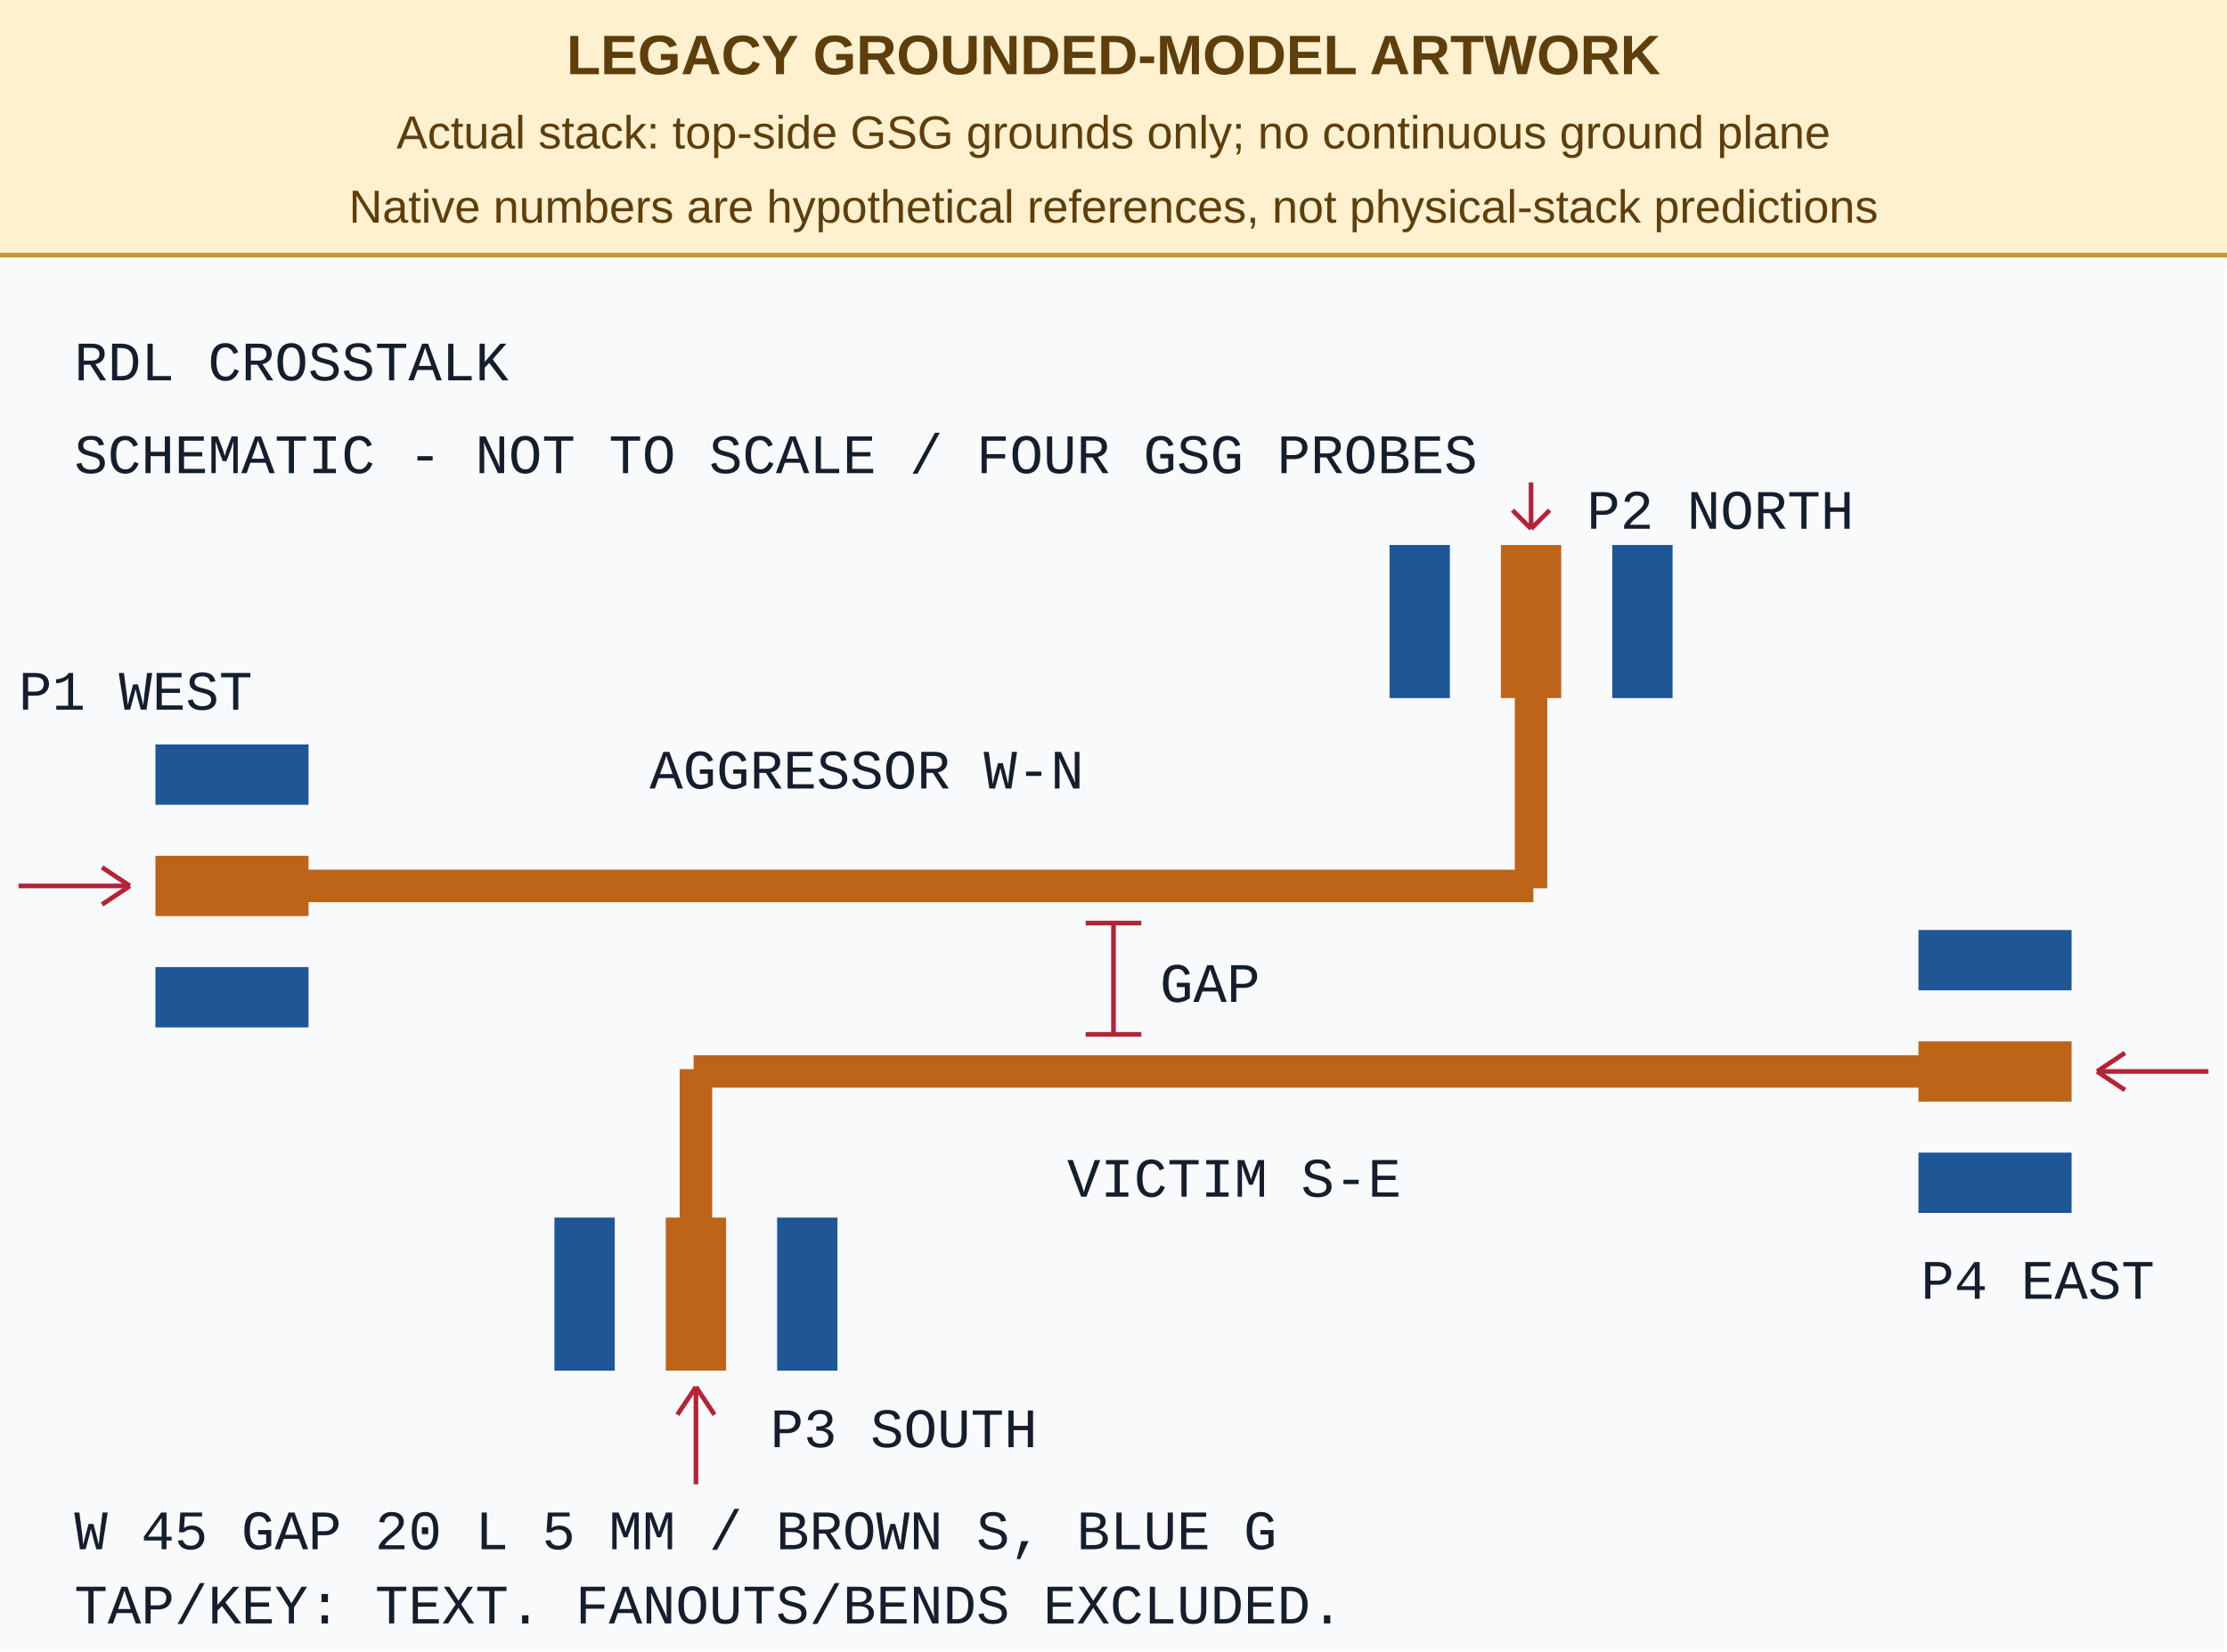
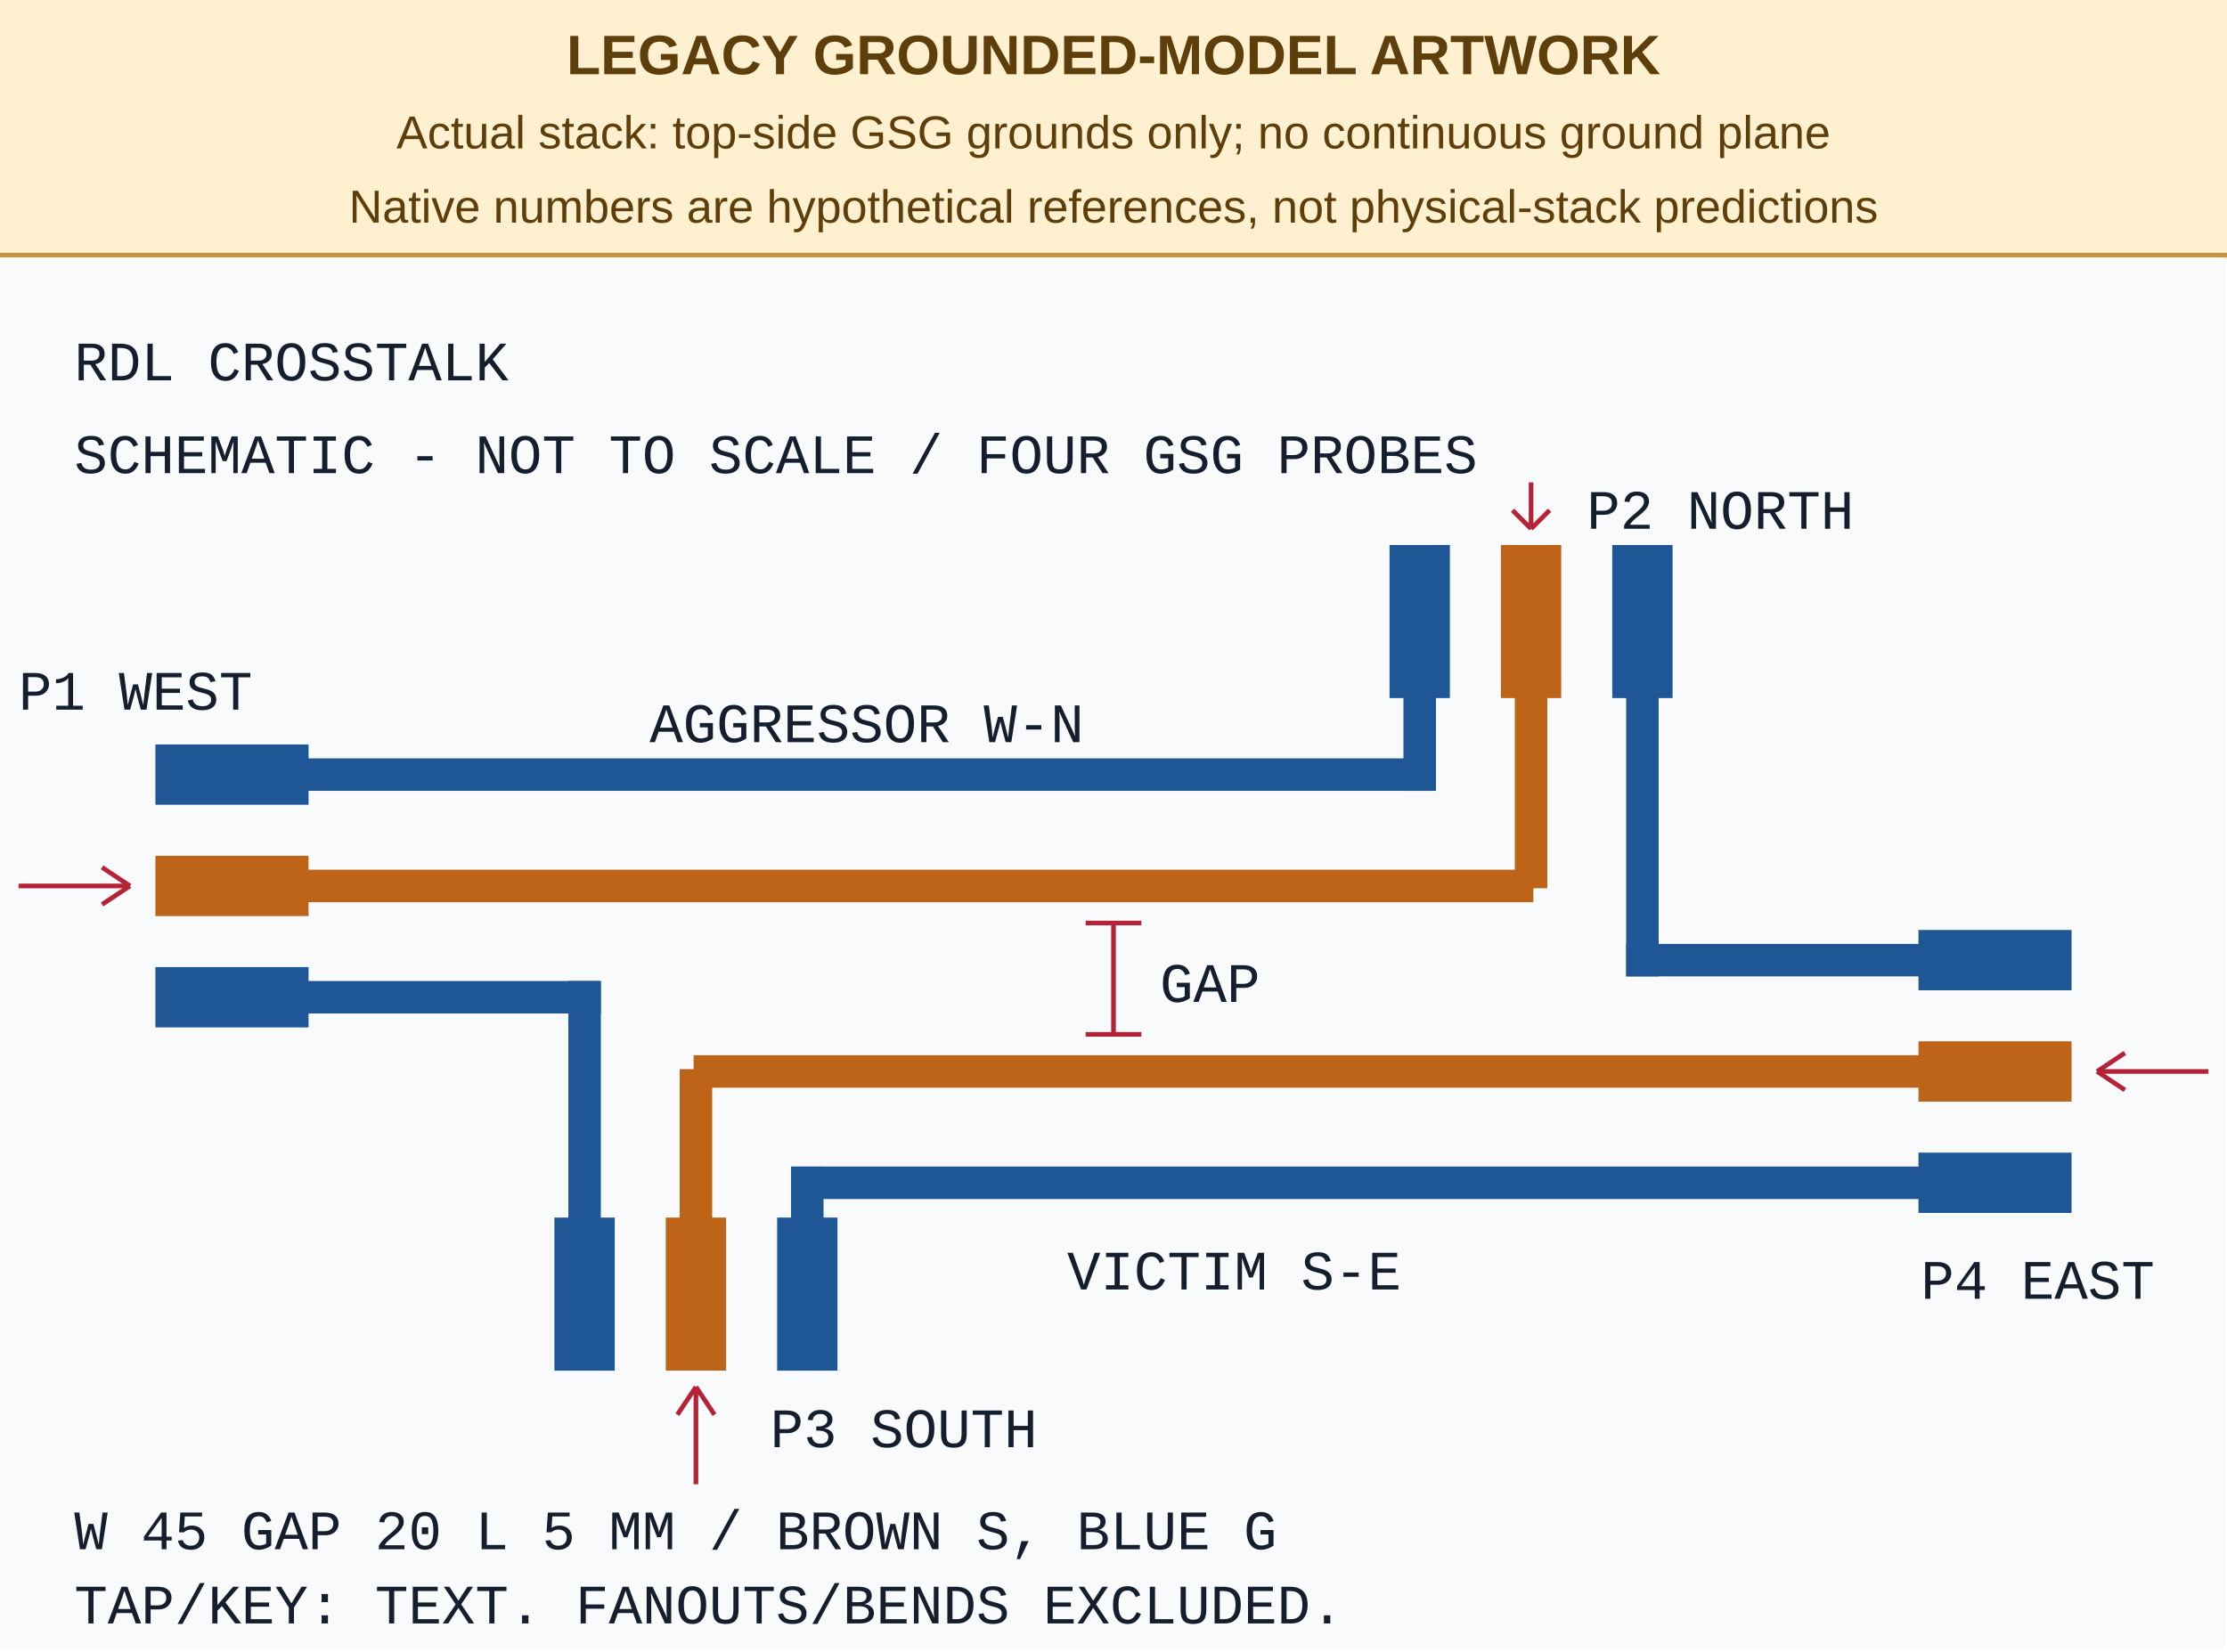
<svg xmlns="http://www.w3.org/2000/svg" width="480" height="356" viewBox="0 0 480 356">
  <rect width="480" height="56" fill="#fff0cf" />
  <path d="M0 55H480" stroke="#c4953d" />
  <text x="240" y="16" text-anchor="middle" fill="#5e3e0b" font-family="Arial,sans-serif" font-size="12" font-weight="bold">LEGACY GROUNDED-MODEL ARTWORK</text>
  <text x="240" y="32" text-anchor="middle" fill="#5e3e0b" font-family="Arial,sans-serif" font-size="10">Actual stack: top-side GSG grounds only; no continuous ground plane</text>
  <text x="240" y="48" text-anchor="middle" fill="#5e3e0b" font-family="Arial,sans-serif" font-size="10">Native numbers are hypothetical references, not physical-stack predictions</text>
  <g transform="translate(0 56)">
    <rect x="0" y="0" width="479" height="299" fill="rgb(248,250,252)" stroke="rgb(248,250,252)" />
    <text x="16" y="26" fill="rgb(20,30,45)" font-family="Courier New,monospace" font-size="12">RDL CROSSTALK</text>
    <text x="16" y="46" fill="rgb(20,30,45)" font-family="Courier New,monospace" font-size="12">SCHEMATIC - NOT TO SCALE / FOUR GSG PROBES</text>
    <rect x="50" y="132" width="280" height="6" fill="rgb(190,100,24)" stroke="rgb(190,100,24)" />
    <rect x="327" y="78" width="6" height="57" fill="rgb(190,100,24)" stroke="rgb(190,100,24)" />
    <rect x="150" y="172" width="280" height="6" fill="rgb(190,100,24)" stroke="rgb(190,100,24)" />
    <rect x="147" y="175" width="6" height="45" fill="rgb(190,100,24)" stroke="rgb(190,100,24)" />
    <rect x="34" y="105" width="32" height="12" fill="rgb(30,86,150)" stroke="rgb(30,86,150)" />
    <rect x="414" y="145" width="32" height="12" fill="rgb(30,86,150)" stroke="rgb(30,86,150)" />
    <rect x="300" y="62" width="12" height="32" fill="rgb(30,86,150)" stroke="rgb(30,86,150)" />
    <rect x="120" y="207" width="12" height="32" fill="rgb(30,86,150)" stroke="rgb(30,86,150)" />
    <rect x="34" y="129" width="32" height="12" fill="rgb(190,100,24)" stroke="rgb(190,100,24)" />
    <rect x="414" y="169" width="32" height="12" fill="rgb(190,100,24)" stroke="rgb(190,100,24)" />
    <rect x="324" y="62" width="12" height="32" fill="rgb(190,100,24)" stroke="rgb(190,100,24)" />
    <rect x="144" y="207" width="12" height="32" fill="rgb(190,100,24)" stroke="rgb(190,100,24)" />
    <rect x="34" y="153" width="32" height="12" fill="rgb(30,86,150)" stroke="rgb(30,86,150)" />
    <rect x="414" y="193" width="32" height="12" fill="rgb(30,86,150)" stroke="rgb(30,86,150)" />
    <rect x="348" y="62" width="12" height="32" fill="rgb(30,86,150)" stroke="rgb(30,86,150)" />
    <rect x="168" y="207" width="12" height="32" fill="rgb(30,86,150)" stroke="rgb(30,86,150)" />
+     <rect x="50" y="108" width="258" height="6" fill="rgb(30,86,150)" stroke="rgb(30,86,150)" />
+     <rect x="303" y="78" width="6" height="36" fill="rgb(30,86,150)" stroke="rgb(30,86,150)" />
+     <rect x="50" y="156" width="79" height="6" fill="rgb(30,86,150)" stroke="rgb(30,86,150)" />
+     <rect x="123" y="156" width="6" height="64" fill="rgb(30,86,150)" stroke="rgb(30,86,150)" />
+     <rect x="351" y="78" width="6" height="76" fill="rgb(30,86,150)" stroke="rgb(30,86,150)" />
+     <rect x="351" y="148" width="79" height="6" fill="rgb(30,86,150)" stroke="rgb(30,86,150)" />
+     <rect x="171" y="196" width="259" height="6" fill="rgb(30,86,150)" stroke="rgb(30,86,150)" />
+     <rect x="171" y="196" width="6" height="24" fill="rgb(30,86,150)" stroke="rgb(30,86,150)" />
    <line x1="240" y1="143" x2="240" y2="167" stroke="rgb(180,35,55)" />
    <line x1="234" y1="143" x2="246" y2="143" stroke="rgb(180,35,55)" />
    <line x1="234" y1="167" x2="246" y2="167" stroke="rgb(180,35,55)" />
    <text x="4" y="97" fill="rgb(20,30,45)" font-family="Courier New,monospace" font-size="12">P1 WEST</text>
    <text x="342" y="58" fill="rgb(20,30,45)" font-family="Courier New,monospace" font-size="12">P2 NORTH</text>
    <text x="166" y="256" fill="rgb(20,30,45)" font-family="Courier New,monospace" font-size="12">P3 SOUTH</text>
    <text x="414" y="224" fill="rgb(20,30,45)" font-family="Courier New,monospace" font-size="12">P4 EAST</text>
-     <text x="140" y="114" fill="rgb(20,30,45)" font-family="Courier New,monospace" font-size="12">AGGRESSOR W-N</text>
-     <text x="230" y="202" fill="rgb(20,30,45)" font-family="Courier New,monospace" font-size="12">VICTIM S-E</text>
+     <text x="140" y="104" fill="rgb(20,30,45)" font-family="Courier New,monospace" font-size="12">AGGRESSOR W-N</text>
+     <text x="230" y="222" fill="rgb(20,30,45)" font-family="Courier New,monospace" font-size="12">VICTIM S-E</text>
    <text x="250" y="160" fill="rgb(20,30,45)" font-family="Courier New,monospace" font-size="12">GAP</text>
    <line x1="4" y1="135" x2="28" y2="135" stroke="rgb(180,35,55)" />
    <line x1="22" y1="131" x2="28" y2="135" stroke="rgb(180,35,55)" />
    <line x1="22" y1="139" x2="28" y2="135" stroke="rgb(180,35,55)" />
    <line x1="476" y1="175" x2="452" y2="175" stroke="rgb(180,35,55)" />
    <line x1="458" y1="171" x2="452" y2="175" stroke="rgb(180,35,55)" />
    <line x1="458" y1="179" x2="452" y2="175" stroke="rgb(180,35,55)" />
    <line x1="330" y1="48" x2="330" y2="58" stroke="rgb(180,35,55)" />
    <line x1="326" y1="54" x2="330" y2="58" stroke="rgb(180,35,55)" />
    <line x1="334" y1="54" x2="330" y2="58" stroke="rgb(180,35,55)" />
    <line x1="150" y1="264" x2="150" y2="243" stroke="rgb(180,35,55)" />
    <line x1="146" y1="249" x2="150" y2="243" stroke="rgb(180,35,55)" />
    <line x1="154" y1="249" x2="150" y2="243" stroke="rgb(180,35,55)" />
    <text x="16" y="278" fill="rgb(20,30,45)" font-family="Courier New,monospace" font-size="12">W 45 GAP 20 L 5 MM / BROWN S, BLUE G</text>
    <text x="16" y="294" fill="rgb(20,30,45)" font-family="Courier New,monospace" font-size="12">TAP/KEY: TEXT. FANOUTS/BENDS EXCLUDED.</text>
  </g>
</svg>
